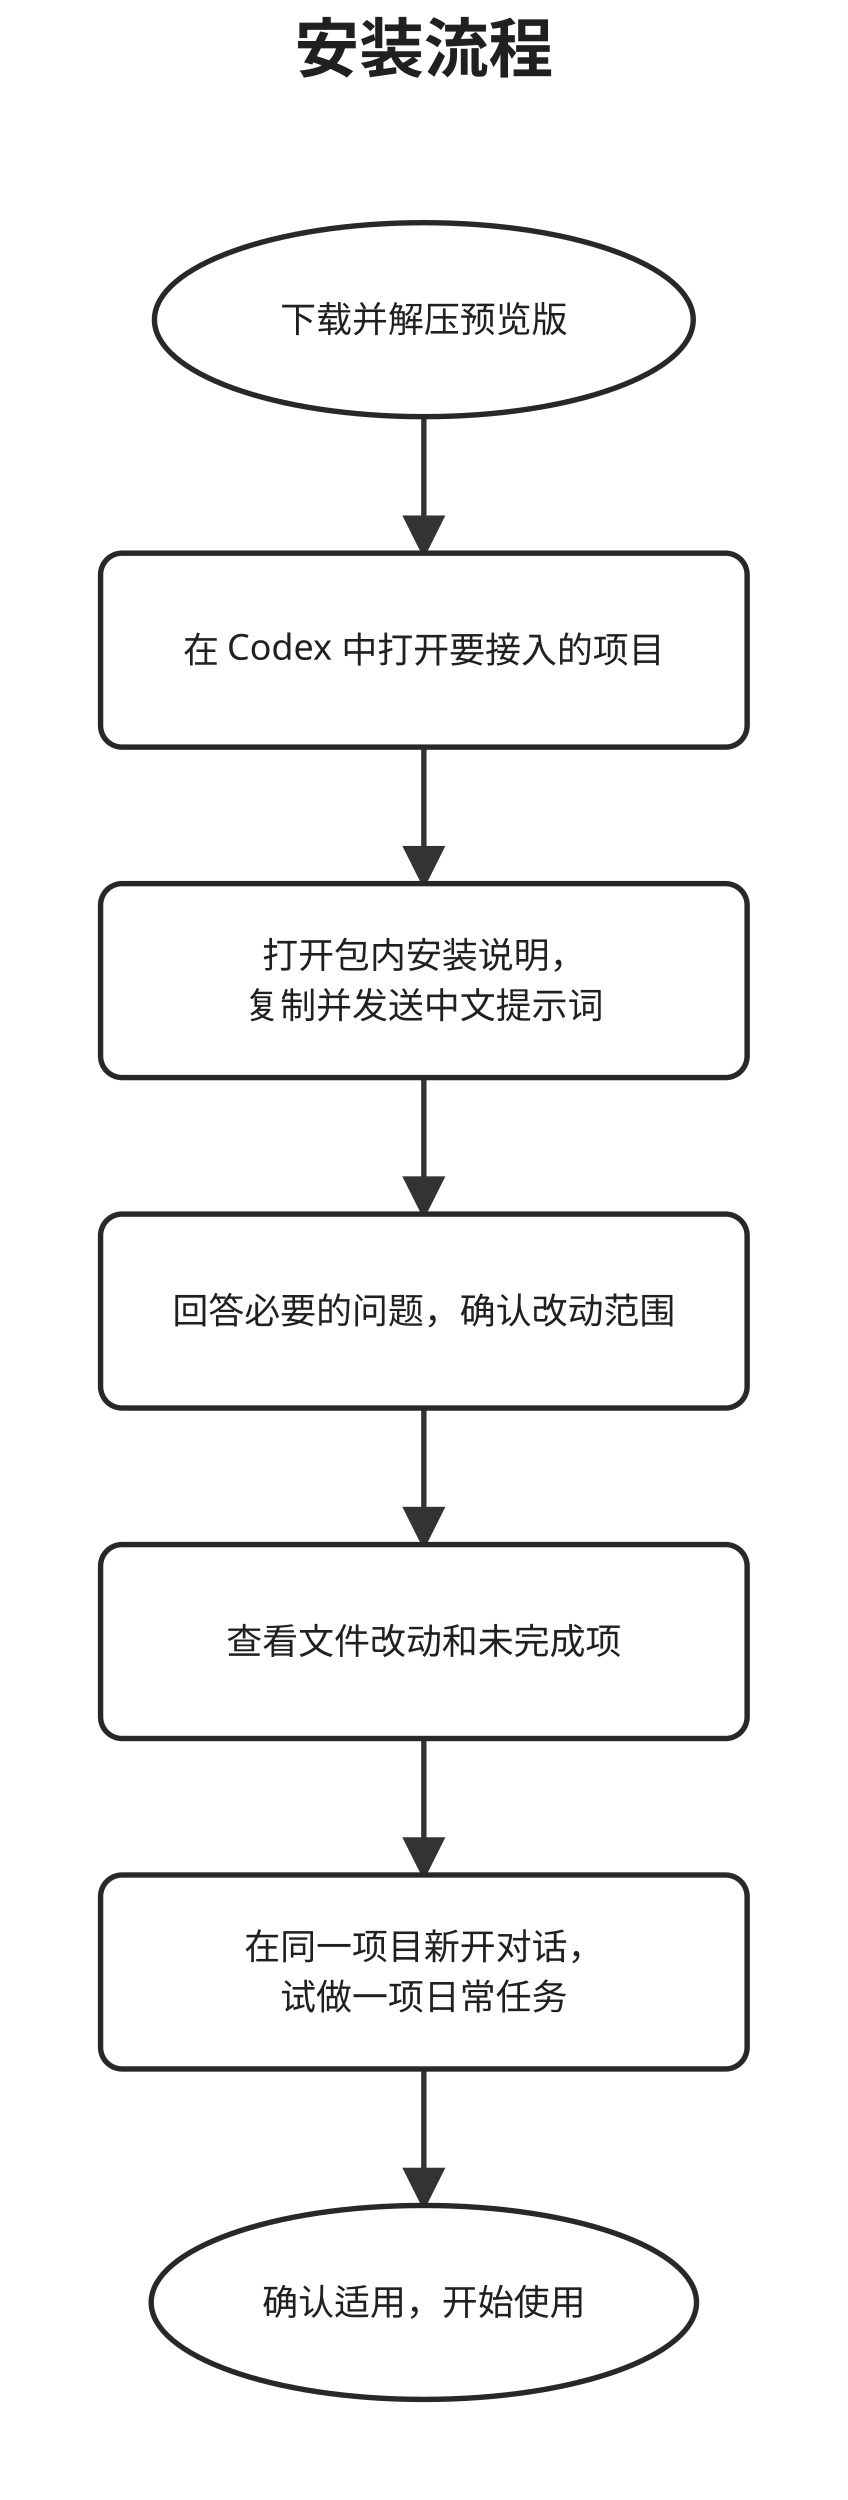
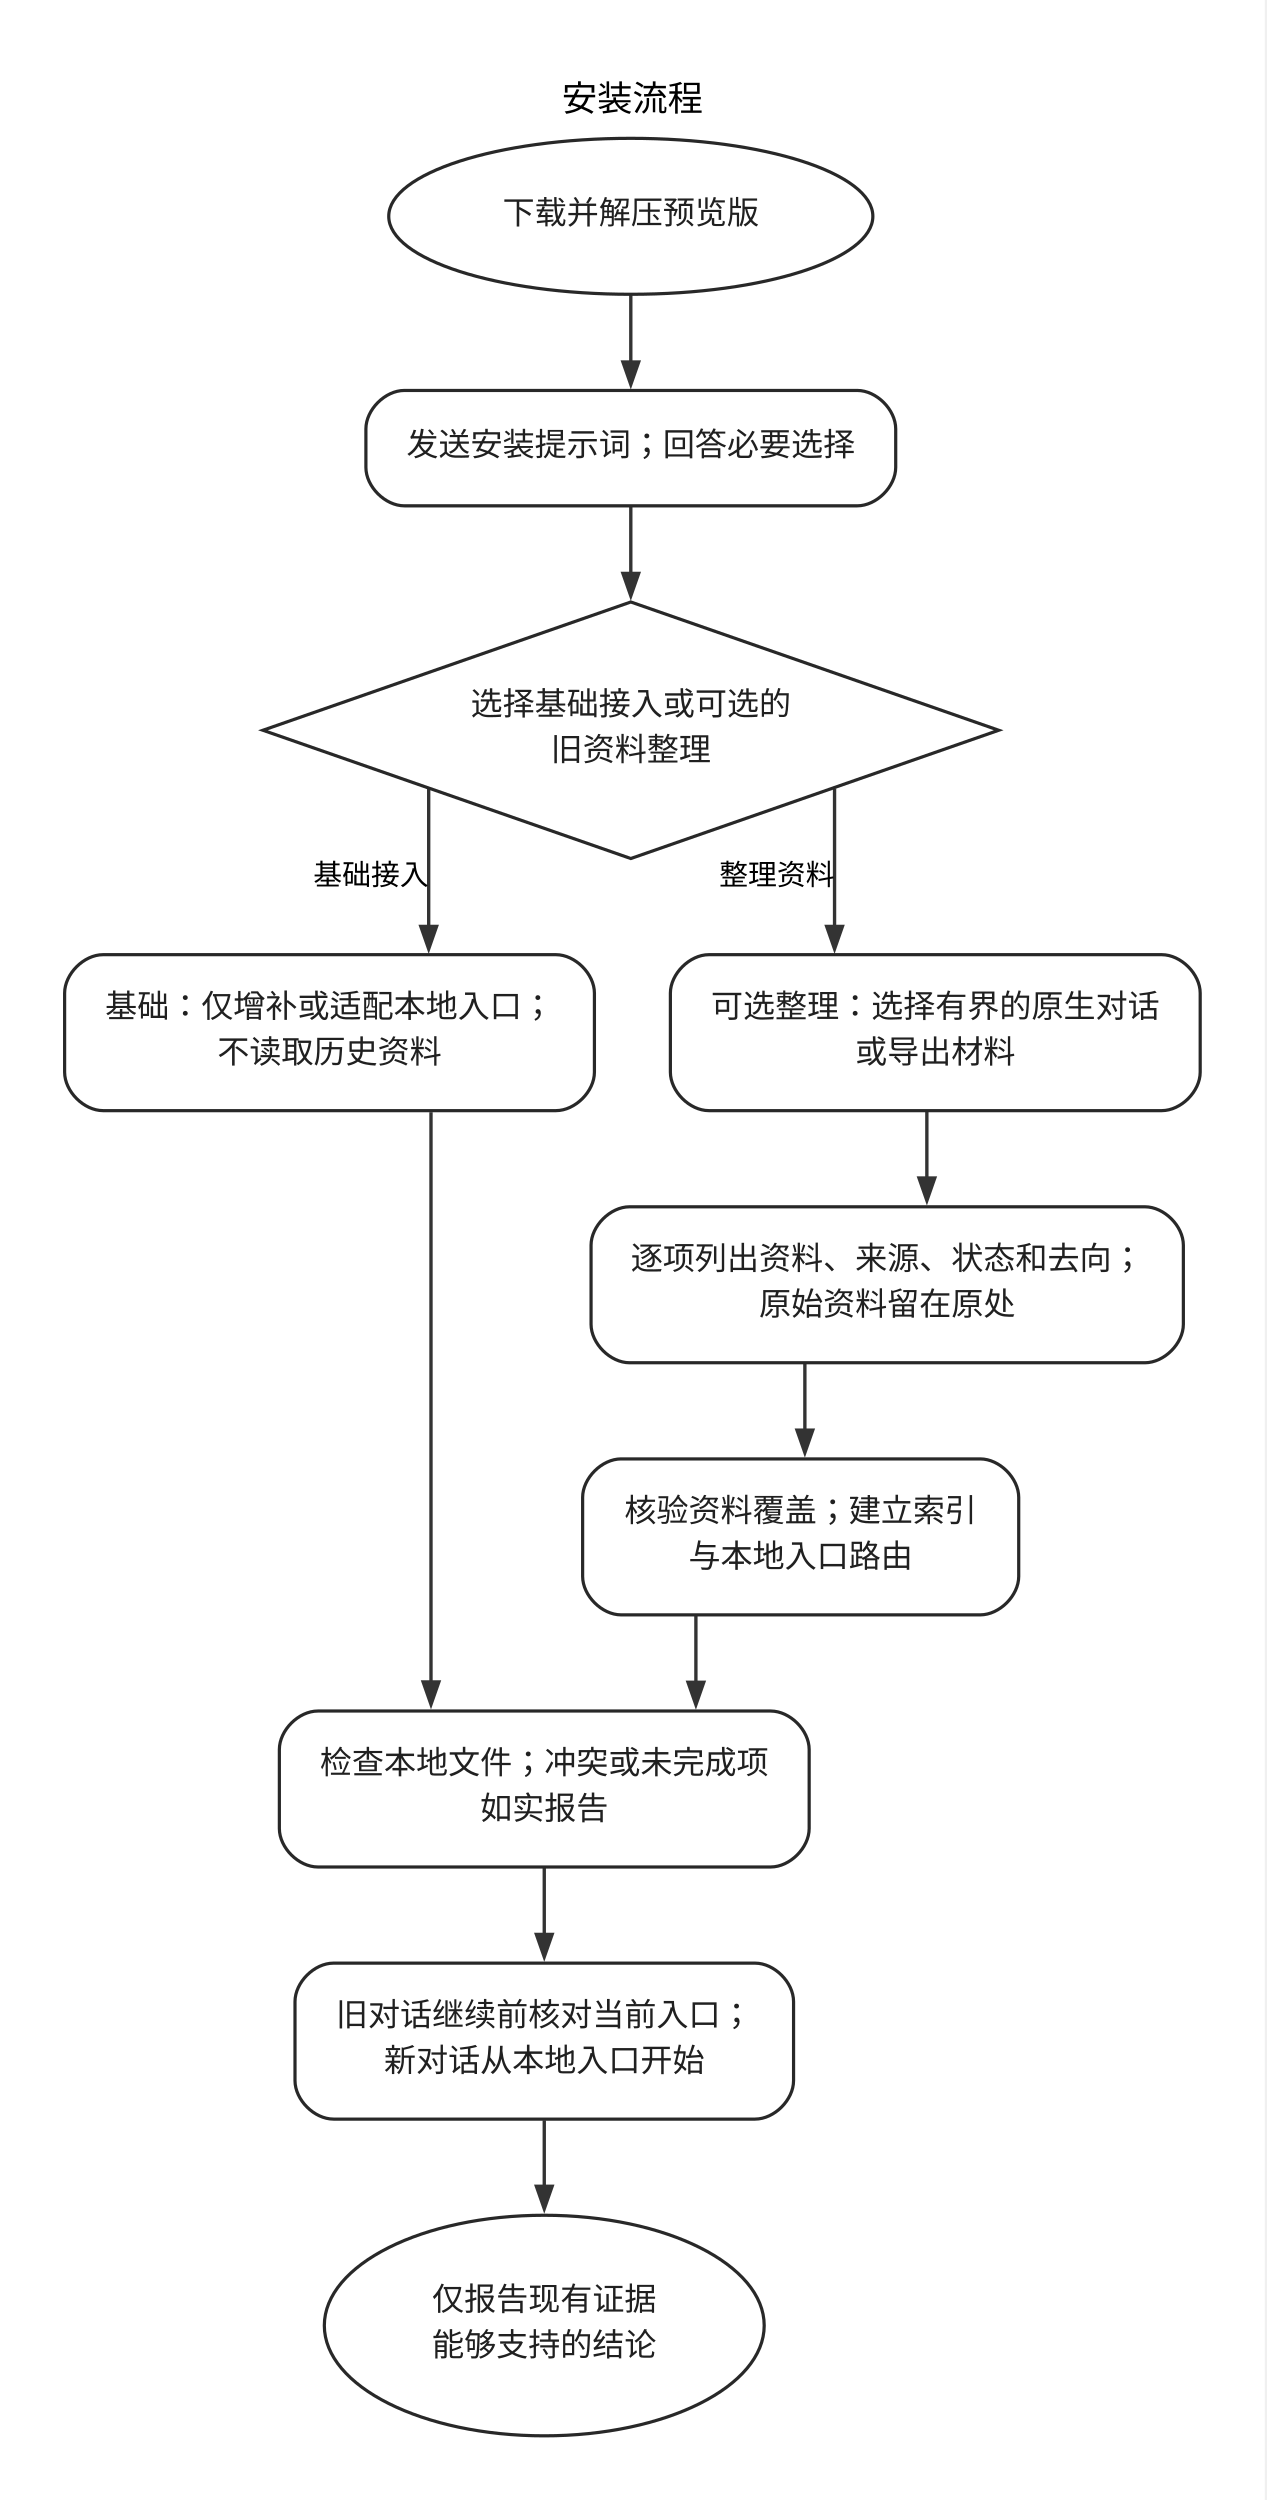
- <svg xmlns="http://www.w3.org/2000/svg" viewBox="-28 -39.75 236 696" width="236" height="696">
-   <defs>
-     <marker id="arrow" markerWidth="8" markerHeight="8" refX="7" refY="4" orient="auto">
-       <path d="M0,0 L8,4 L0,8 z" fill="#333333" />
-     </marker>
-   </defs>
-   <rect x="-28" y="-39.75" width="236" height="696" fill="#FFFFFF" />
-   <text x="90" y="-19.75" text-anchor="middle" font-family="Microsoft YaHei, sans-serif" font-size="18" font-weight="700" fill="#202020">安装流程</text>
-   <polyline id="edge-e-download-open" points="90,76.25 90,114.25" fill="none" stroke="#333333" stroke-width="1.5" marker-end="url(#arrow)" />
-   <polyline id="edge-e-open-prompt" points="90,168.25 90,206.25" fill="none" stroke="#333333" stroke-width="1.5" marker-end="url(#arrow)" />
-   <polyline id="edge-e-prompt-clarify" points="90,260.25 90,298.25" fill="none" stroke="#333333" stroke-width="1.5" marker-end="url(#arrow)" />
-   <polyline id="edge-e-clarify-inspect" points="90,352.25 90,390.25" fill="none" stroke="#333333" stroke-width="1.5" marker-end="url(#arrow)" />
-   <polyline id="edge-e-inspect-trial" points="90,444.25 90,482.25" fill="none" stroke="#333333" stroke-width="1.5" marker-end="url(#arrow)" />
-   <polyline id="edge-e-trial-done" points="90,536.25 90,574.25" fill="none" stroke="#333333" stroke-width="1.5" marker-end="url(#arrow)" />
-   <g id="node-download">
-     <ellipse cx="90" cy="49.25" rx="74.999" ry="27" fill="#FFFFFF" stroke="#282828" stroke-width="1.5" />
-     <text x="90" y="49.25" text-anchor="middle" dominant-baseline="middle" font-family="Microsoft YaHei, sans-serif" font-size="10" fill="#202020">下载并解压预览版</text>
-   </g>
-   <g id="node-open">
-     <rect x="0" y="114.25" width="180" height="54" rx="6" ry="6" fill="#FFFFFF" stroke="#282828" stroke-width="1.5" />
-     <text x="90" y="141.25" text-anchor="middle" dominant-baseline="middle" font-family="Microsoft YaHei, sans-serif" font-size="10" fill="#202020">在 Codex 中打开要接入的项目</text>
-   </g>
-   <g id="node-prompt">
-     <rect x="0" y="206.25" width="180" height="54" rx="6" ry="6" fill="#FFFFFF" stroke="#282828" stroke-width="1.5" />
-     <text x="90" y="226.25" text-anchor="middle" dominant-baseline="middle" font-family="Microsoft YaHei, sans-serif" font-size="10" fill="#202020">打开包内安装说明，</text>
-     <text x="90" y="240.25" text-anchor="middle" dominant-baseline="middle" font-family="Microsoft YaHei, sans-serif" font-size="10" fill="#202020">复制并发送中文提示词</text>
-   </g>
-   <g id="node-clarify">
-     <rect x="0" y="298.25" width="180" height="54" rx="6" ry="6" fill="#FFFFFF" stroke="#282828" stroke-width="1.5" />
-     <text x="90" y="325.25" text-anchor="middle" dominant-baseline="middle" font-family="Microsoft YaHei, sans-serif" font-size="10" fill="#202020">回答必要的问题，确认改动范围</text>
-   </g>
-   <g id="node-inspect">
-     <rect x="0" y="390.25" width="180" height="54" rx="6" ry="6" fill="#FFFFFF" stroke="#282828" stroke-width="1.5" />
-     <text x="90" y="417.25" text-anchor="middle" dominant-baseline="middle" font-family="Microsoft YaHei, sans-serif" font-size="10" fill="#202020">查看文件改动和未完成项</text>
-   </g>
-   <g id="node-trial">
-     <rect x="0" y="482.25" width="180" height="54" rx="6" ry="6" fill="#FFFFFF" stroke="#282828" stroke-width="1.5" />
-     <text x="90" y="502.25" text-anchor="middle" dominant-baseline="middle" font-family="Microsoft YaHei, sans-serif" font-size="10" fill="#202020">在同一项目新开对话，</text>
-     <text x="90" y="516.25" text-anchor="middle" dominant-baseline="middle" font-family="Microsoft YaHei, sans-serif" font-size="10" fill="#202020">试做一项日常任务</text>
-   </g>
-   <g id="node-done">
-     <ellipse cx="90" cy="601.25" rx="75.913" ry="27" fill="#FFFFFF" stroke="#282828" stroke-width="1.5" />
-     <text x="90" y="601.25" text-anchor="middle" dominant-baseline="middle" font-family="Microsoft YaHei, sans-serif" font-size="10" fill="#202020">确认适用，开始使用</text>
+ <svg xmlns="http://www.w3.org/2000/svg" width="395pt" height="780pt" viewBox="0.00 0.00 395.00 780.00">
+   <g id="graph0" class="graph" transform="scale(1 1) rotate(0) translate(20.16 759.98)">
+     <polygon fill="#ffffff" stroke="none" points="-20.16,20.16 -20.16,-759.98 374.46,-759.98 374.46,20.16 -20.16,20.16" />
+     <text xml:space="preserve" text-anchor="middle" x="177.15" y="-725.37" font-family="Microsoft YaHei" font-size="11.00">安装流程</text>
+     <g id="edge1" class="edge">
+       <path fill="none" stroke="#333333" stroke-width="1.05" d="M176.65,-668C176.65,-668 176.65,-647.03 176.65,-647.03" />
+       <polygon fill="#333333" stroke="#333333" stroke-width="1.05" points="179.1,-647.03 176.65,-640.03 174.2,-647.03 179.1,-647.03" />
+     </g>
+     <g id="edge2" class="edge">
+       <path fill="none" stroke="#333333" stroke-width="1.05" d="M176.65,-601.92C176.65,-601.92 176.65,-581.08 176.65,-581.08" />
+       <polygon fill="#333333" stroke="#333333" stroke-width="1.05" points="179.1,-581.08 176.65,-574.08 174.2,-581.08 179.1,-581.08" />
+     </g>
+     <g id="edge3" class="edge">
+       <path fill="none" stroke="#333333" stroke-width="1.05" d="M113.59,-513.94C113.59,-513.94 113.59,-470.93 113.59,-470.93" />
+       <polygon fill="#333333" stroke="#333333" stroke-width="1.05" points="116.04,-470.93 113.59,-463.93 111.14,-470.93 116.04,-470.93" />
+       <text xml:space="preserve" text-anchor="middle" x="95.59" y="-483.89" font-family="Microsoft YaHei" font-size="9.00">基础接入</text>
+     </g>
+     <g id="edge4" class="edge">
+       <path fill="none" stroke="#333333" stroke-width="1.05" d="M240.22,-513.94C240.22,-513.94 240.22,-470.93 240.22,-470.93" />
+       <polygon fill="#333333" stroke="#333333" stroke-width="1.05" points="242.67,-470.93 240.22,-463.93 237.77,-470.93 242.67,-470.93" />
+       <text xml:space="preserve" text-anchor="middle" x="222.22" y="-483.89" font-family="Microsoft YaHei" font-size="9.00">整理资料</text>
+     </g>
+     <g id="edge8" class="edge">
+       <path fill="none" stroke="#333333" stroke-width="1.05" d="M114.31,-412.98C114.31,-412.98 114.31,-235.22 114.31,-235.22" />
+       <polygon fill="#333333" stroke="#333333" stroke-width="1.05" points="116.76,-235.22 114.31,-228.22 111.86,-235.22 116.76,-235.22" />
+     </g>
+     <g id="edge5" class="edge">
+       <path fill="none" stroke="#333333" stroke-width="1.05" d="M269.02,-413.33C269.02,-413.33 269.02,-392.43 269.02,-392.43" />
+       <polygon fill="#333333" stroke="#333333" stroke-width="1.05" points="271.48,-392.43 269.03,-385.43 266.58,-392.43 271.48,-392.43" />
+     </g>
+     <g id="edge6" class="edge">
+       <path fill="none" stroke="#333333" stroke-width="1.05" d="M230.96,-334.67C230.96,-334.67 230.96,-313.77 230.96,-313.77" />
+       <polygon fill="#333333" stroke="#333333" stroke-width="1.05" points="233.41,-313.77 230.96,-306.77 228.51,-313.77 233.41,-313.77" />
+     </g>
+     <g id="edge7" class="edge">
+       <path fill="none" stroke="#333333" stroke-width="1.05" d="M196.96,-256.01C196.96,-256.01 196.96,-235.11 196.96,-235.11" />
+       <polygon fill="#333333" stroke="#333333" stroke-width="1.05" points="199.41,-235.11 196.96,-228.11 194.51,-235.11 199.41,-235.11" />
+     </g>
+     <g id="edge9" class="edge">
+       <path fill="none" stroke="#333333" stroke-width="1.05" d="M149.65,-177.35C149.65,-177.35 149.65,-156.45 149.65,-156.45" />
+       <polygon fill="#333333" stroke="#333333" stroke-width="1.05" points="152.1,-156.45 149.65,-149.45 147.2,-156.45 152.1,-156.45" />
+     </g>
+     <g id="edge10" class="edge">
+       <path fill="none" stroke="#333333" stroke-width="1.05" d="M149.65,-98.43C149.65,-98.43 149.65,-77.86 149.65,-77.86" />
+       <polygon fill="#333333" stroke="#333333" stroke-width="1.05" points="152.1,-77.86 149.65,-70.86 147.2,-77.86 152.1,-77.86" />
+     </g>
+     <g id="node1" class="node">
+       <ellipse fill="#ffffff" stroke="#282828" cx="176.65" cy="-692.49" rx="75.52" ry="24.33" />
+       <text xml:space="preserve" text-anchor="middle" x="176.65" y="-690.11" font-family="Microsoft YaHei" font-size="10.00" fill="#202020">下载并解压预览版</text>
+     </g>
+     <g id="node2" class="node">
+       <path fill="#ffffff" stroke="#282828" d="M247.3,-638.16C247.3,-638.16 106,-638.16 106,-638.16 100,-638.16 94,-632.16 94,-626.16 94,-626.16 94,-614.16 94,-614.16 94,-608.16 100,-602.16 106,-602.16 106,-602.16 247.3,-602.16 247.3,-602.16 253.3,-602.16 259.3,-608.16 259.3,-614.16 259.3,-614.16 259.3,-626.16 259.3,-626.16 259.3,-632.16 253.3,-638.16 247.3,-638.16" />
+       <text xml:space="preserve" text-anchor="middle" x="176.65" y="-617.78" font-family="Microsoft YaHei" font-size="10.00" fill="#202020">发送安装提示词；回答必要选择</text>
+     </g>
+     <g id="node3" class="node">
+       <polygon fill="#ffffff" stroke="#282828" points="176.65,-572.16 61.87,-532.14 176.65,-492.12 291.43,-532.14 176.65,-572.16" />
+       <text xml:space="preserve" text-anchor="middle" x="176.65" y="-536.89" font-family="Microsoft YaHei" font-size="10.00" fill="#202020">选择基础接入或可选的</text>
+       <text xml:space="preserve" text-anchor="middle" x="176.65" y="-522.64" font-family="Microsoft YaHei" font-size="10.00" fill="#202020">旧资料整理</text>
+     </g>
+     <g id="node4" class="node">
+       <path fill="#ffffff" stroke="#282828" d="M153.3,-462.12C153.3,-462.12 12,-462.12 12,-462.12 6,-462.12 0,-456.12 0,-450.12 0,-450.12 0,-425.46 0,-425.46 0,-419.46 6,-413.46 12,-413.46 12,-413.46 153.3,-413.46 153.3,-413.46 159.3,-413.46 165.3,-419.46 165.3,-425.46 165.3,-425.46 165.3,-450.12 165.3,-450.12 165.3,-456.12 159.3,-462.12 153.3,-462.12" />
+       <text xml:space="preserve" text-anchor="middle" x="82.65" y="-442.54" font-family="Microsoft YaHei" font-size="10.00" fill="#202020">基础：仅增补或适配本地入口；</text>
+       <text xml:space="preserve" text-anchor="middle" x="82.65" y="-428.29" font-family="Microsoft YaHei" font-size="10.00" fill="#202020">不读取历史资料</text>
+     </g>
+     <g id="node5" class="node">
+       <path fill="#ffffff" stroke="#282828" d="M342.3,-462.12C342.3,-462.12 201,-462.12 201,-462.12 195,-462.12 189,-456.12 189,-450.12 189,-450.12 189,-425.46 189,-425.46 189,-419.46 195,-413.46 201,-413.46 201,-413.46 342.3,-413.46 342.3,-413.46 348.3,-413.46 354.3,-419.46 354.3,-425.46 354.3,-425.46 354.3,-450.12 354.3,-450.12 354.3,-456.12 348.3,-462.12 342.3,-462.12" />
+       <text xml:space="preserve" text-anchor="middle" x="271.65" y="-442.54" font-family="Microsoft YaHei" font-size="10.00" fill="#202020">可选整理：选择有界的原生对话</text>
+       <text xml:space="preserve" text-anchor="middle" x="271.65" y="-428.29" font-family="Microsoft YaHei" font-size="10.00" fill="#202020">或导出材料</text>
+     </g>
+     <g id="node6" class="node">
+       <path fill="#ffffff" stroke="#282828" d="M337.05,-383.46C337.05,-383.46 176.25,-383.46 176.25,-383.46 170.25,-383.46 164.25,-377.46 164.25,-371.46 164.25,-371.46 164.25,-346.8 164.25,-346.8 164.25,-340.8 170.25,-334.8 176.25,-334.8 176.25,-334.8 337.05,-334.8 337.05,-334.8 343.05,-334.8 349.05,-340.8 349.05,-346.8 349.05,-346.8 349.05,-371.46 349.05,-371.46 349.05,-377.46 343.05,-383.46 337.05,-383.46" />
+       <text xml:space="preserve" text-anchor="middle" x="256.65" y="-363.88" font-family="Microsoft YaHei" font-size="10.00" fill="#202020">逐项列出资料、来源、状态和去向；</text>
+       <text xml:space="preserve" text-anchor="middle" x="256.65" y="-349.63" font-family="Microsoft YaHei" font-size="10.00" fill="#202020">原始资料留在原处</text>
+     </g>
+     <g id="node7" class="node">
+       <path fill="#ffffff" stroke="#282828" d="M285.68,-304.8C285.68,-304.8 173.62,-304.8 173.62,-304.8 167.62,-304.8 161.62,-298.8 161.62,-292.8 161.62,-292.8 161.62,-268.14 161.62,-268.14 161.62,-262.14 167.62,-256.14 173.62,-256.14 173.62,-256.14 285.68,-256.14 285.68,-256.14 291.68,-256.14 297.68,-262.14 297.68,-268.14 297.68,-268.14 297.68,-292.8 297.68,-292.8 297.68,-298.8 291.68,-304.8 285.68,-304.8" />
+       <text xml:space="preserve" text-anchor="middle" x="229.65" y="-285.22" font-family="Microsoft YaHei" font-size="10.00" fill="#202020">核验资料覆盖；建立索引</text>
+       <text xml:space="preserve" text-anchor="middle" x="229.65" y="-270.97" font-family="Microsoft YaHei" font-size="10.00" fill="#202020">与本地入口路由</text>
+     </g>
+     <g id="node8" class="node">
+       <path fill="#ffffff" stroke="#282828" d="M220.3,-226.14C220.3,-226.14 79,-226.14 79,-226.14 73,-226.14 67,-220.14 67,-214.14 67,-214.14 67,-189.48 67,-189.48 67,-183.48 73,-177.48 79,-177.48 79,-177.48 220.3,-177.48 220.3,-177.48 226.3,-177.48 232.3,-183.48 232.3,-189.48 232.3,-189.48 232.3,-214.14 232.3,-214.14 232.3,-220.14 226.3,-226.14 220.3,-226.14" />
+       <text xml:space="preserve" text-anchor="middle" x="149.65" y="-206.56" font-family="Microsoft YaHei" font-size="10.00" fill="#202020">检查本地文件；冲突或未完成项</text>
+       <text xml:space="preserve" text-anchor="middle" x="149.65" y="-192.31" font-family="Microsoft YaHei" font-size="10.00" fill="#202020">如实报告</text>
+     </g>
+     <g id="node9" class="node">
+       <path fill="#ffffff" stroke="#282828" d="M215.43,-147.48C215.43,-147.48 83.88,-147.48 83.88,-147.48 77.88,-147.48 71.88,-141.48 71.88,-135.48 71.88,-135.48 71.88,-110.82 71.88,-110.82 71.88,-104.82 77.88,-98.82 83.88,-98.82 83.88,-98.82 215.43,-98.82 215.43,-98.82 221.43,-98.82 227.43,-104.82 227.43,-110.82 227.43,-110.82 227.43,-135.48 227.43,-135.48 227.43,-141.48 221.43,-147.48 215.43,-147.48" />
+       <text xml:space="preserve" text-anchor="middle" x="149.65" y="-127.9" font-family="Microsoft YaHei" font-size="10.00" fill="#202020">旧对话继续前核对当前入口；</text>
+       <text xml:space="preserve" text-anchor="middle" x="149.65" y="-113.65" font-family="Microsoft YaHei" font-size="10.00" fill="#202020">新对话从本地入口开始</text>
+     </g>
+     <g id="node10" class="node">
+       <ellipse fill="#ffffff" stroke="#282828" cx="149.65" cy="-34.41" rx="68.62" ry="34.41" />
+       <text xml:space="preserve" text-anchor="middle" x="149.65" y="-39.16" font-family="Microsoft YaHei" font-size="10.00" fill="#202020">仅报告现有证据</text>
+       <text xml:space="preserve" text-anchor="middle" x="149.65" y="-24.91" font-family="Microsoft YaHei" font-size="10.00" fill="#202020">能够支持的结论</text>
+     </g>
  </g>
</svg>
